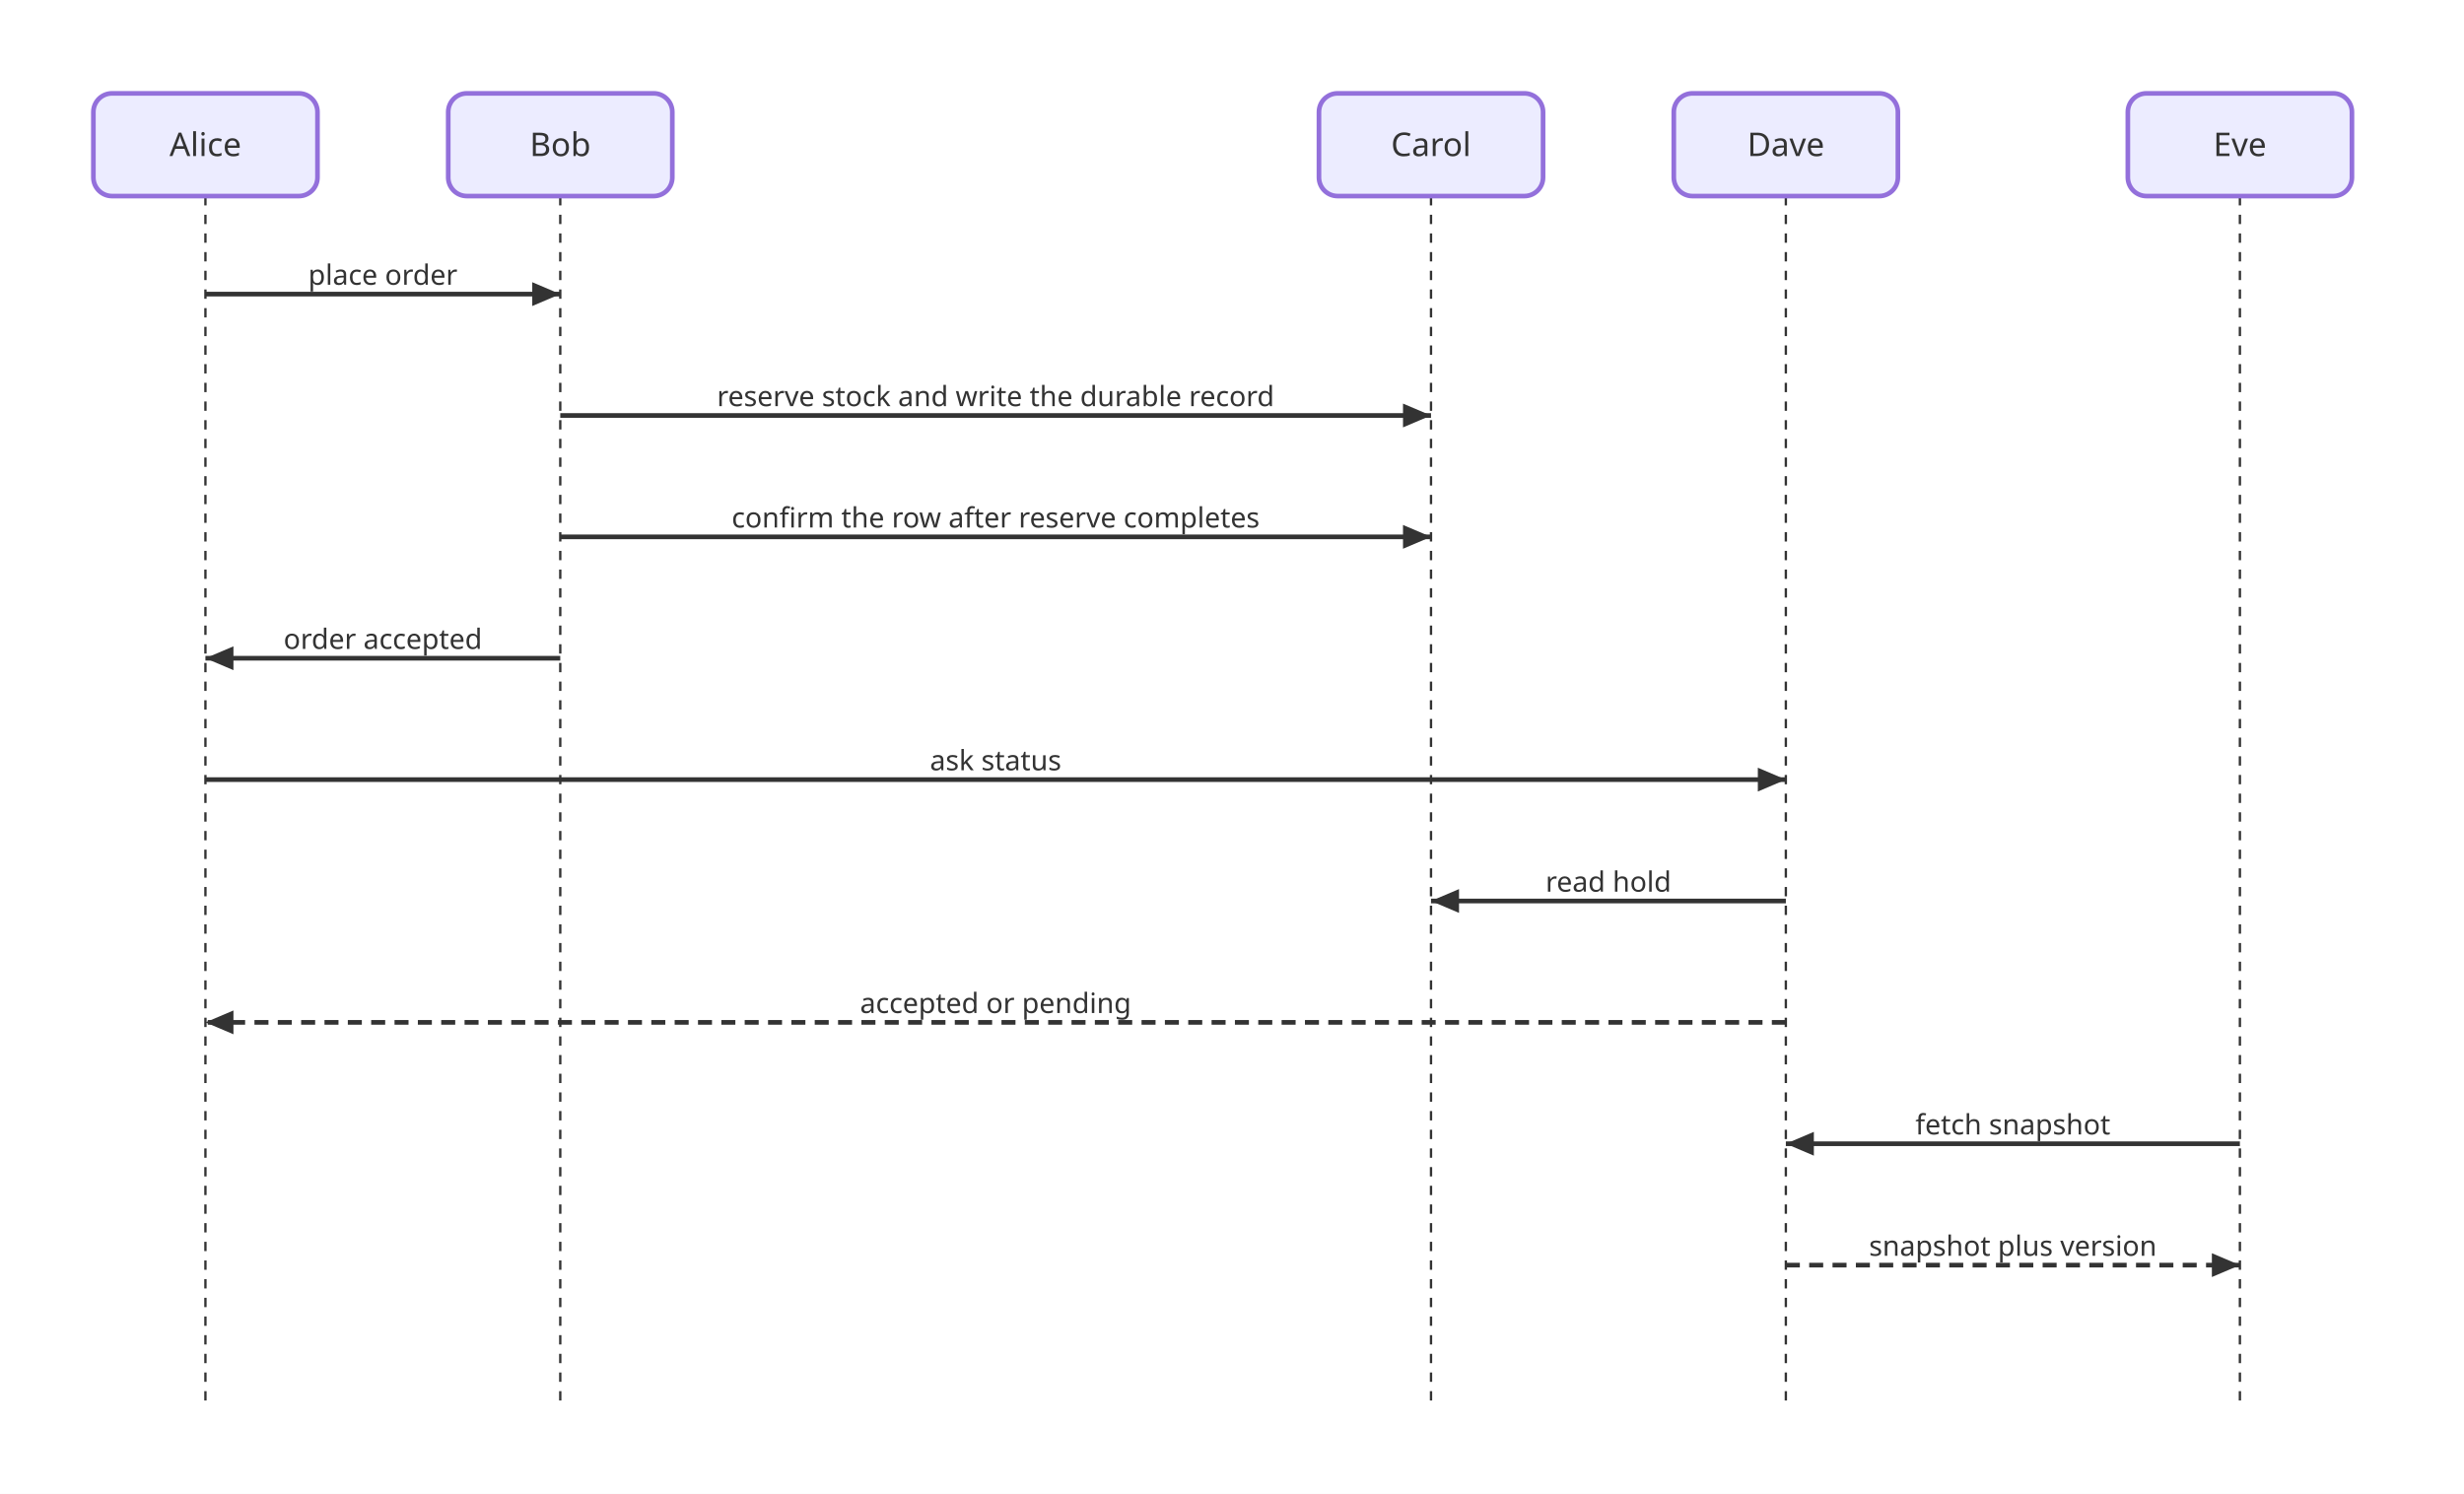
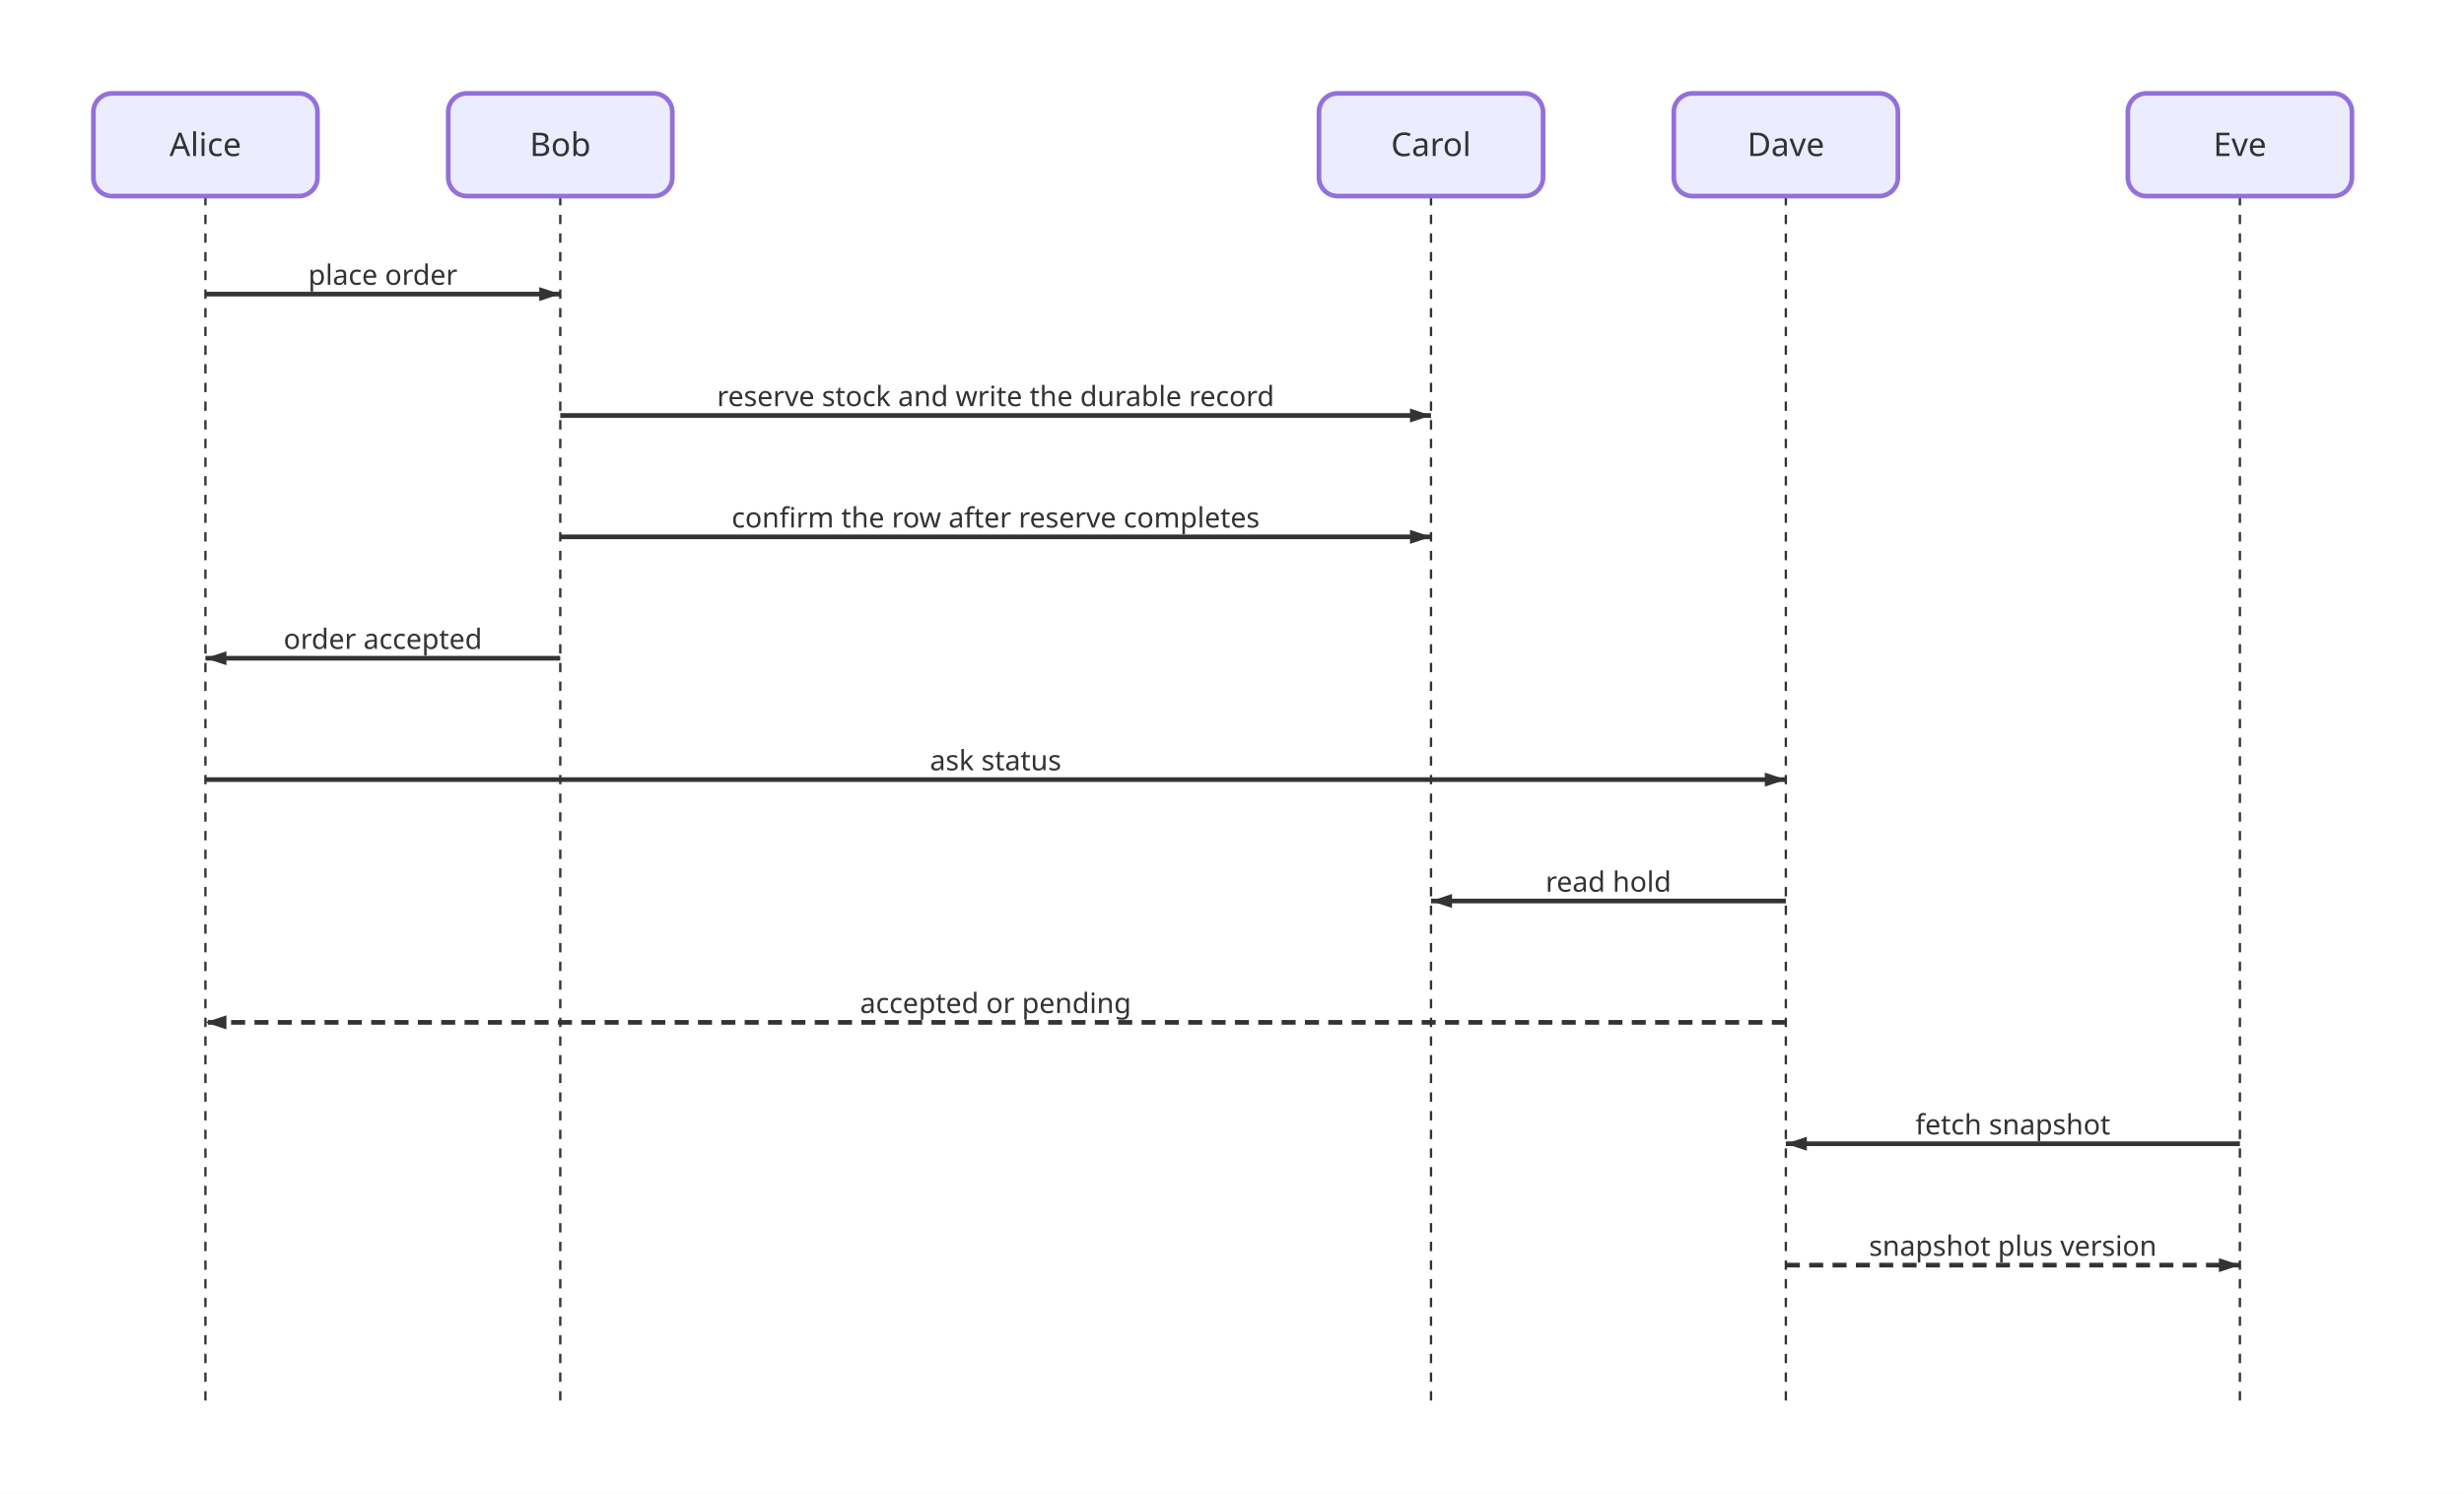
<svg xmlns="http://www.w3.org/2000/svg" width="1055.5" height="640" viewBox="0 0 1055.5 640">
  <defs>
-     <marker id="seq-head" markerWidth="12" markerHeight="10.2" refX="12" refY="5.1" orient="auto" markerUnits="userSpaceOnUse">
-       <polygon class="arrowhead" points="0 0, 12 5.1, 0 10.2" />
-     </marker>
-     <marker id="seq-tail" markerWidth="12" markerHeight="10.2" refX="12" refY="5.1" orient="auto-start-reverse" markerUnits="userSpaceOnUse">
-       <polygon class="arrowhead" points="0 0, 12 5.1, 0 10.2" />
-     </marker>
-     <marker id="seq-open" markerWidth="12" markerHeight="10.2" refX="12" refY="5.1" orient="auto" markerUnits="userSpaceOnUse">
-       <polyline class="arrow-open" points="0 0, 12 5.1, 0 10.2" fill="none" />
-     </marker>
-     <marker id="seq-cross" markerWidth="12" markerHeight="10.2" refX="12" refY="5.1" orient="auto" markerUnits="userSpaceOnUse">
-       <path class="arrow-cross" d="M 0 0 L 12 10.2 M 0 10.2 L 12 0" fill="none" />
+     <marker id="seq-head" markerWidth="9" markerHeight="6" refX="9" refY="3" orient="auto" markerUnits="userSpaceOnUse">
+       <polygon class="arrowhead" points="0 0, 9 3, 0 6" />
+     </marker>
+     <marker id="seq-tail" markerWidth="9" markerHeight="6" refX="9" refY="3" orient="auto-start-reverse" markerUnits="userSpaceOnUse">
+       <polygon class="arrowhead" points="0 0, 9 3, 0 6" />
+     </marker>
+     <marker id="seq-open" markerWidth="9" markerHeight="6" refX="9" refY="3" orient="auto" markerUnits="userSpaceOnUse">
+       <polyline class="arrow-open" points="0 0, 9 3, 0 6" fill="none" />
+     </marker>
+     <marker id="seq-cross" markerWidth="9" markerHeight="6" refX="9" refY="3" orient="auto" markerUnits="userSpaceOnUse">
+       <path class="arrow-cross" d="M 0 0 L 9 6 M 0 6 L 9 0" fill="none" />
    </marker>
  </defs>
  <style>
:root {
  --mermoid-background: #ffffff;
  --mermoid-edge-label-bg: #ffffff;
  --mermoid-font-family: sans-serif;
  --mermoid-font-size: 14px;
  --mermoid-line: #333;
  --mermoid-main-bkg: #ECECFF;
  --mermoid-node-border: #9370DB;
  --mermoid-note-bg: #ffffcc;
  --mermoid-note-border: #333333;
  --mermoid-note-text: #333333;
  --mermoid-primary: #1f77b4;
  --mermoid-primary-border: #1a5a8a;
  --mermoid-primary-text: #333;
  --mermoid-secondary: #ffffde;
  --mermoid-secondary-border: #aaaa33;
  --mermoid-secondary-text: #333;
  --mermoid-selection: #333;
  --mermoid-tertiary: #f4f4f4;
  --mermoid-tertiary-border: #cccccc;
  --mermoid-tertiary-text: #333;
  --mermoid-text: #333;
}
.diagram-bg {
  fill: #ffffff;
  stroke: none;
}
.node-shape {
  fill: #ECECFF;
  stroke: #9370DB;
  stroke-width: 2;
}
.node-label {
  fill: #333;
  font-family: sans-serif;
  font-size: 14px;
}
.edge-line {
  stroke: #333;
  stroke-width: 2;
}
.edge-label {
  fill: #333;
  font-family: sans-serif;
  font-size: 12px;
}
.edge-label-bg {
  fill: #ffffff;
}
.note-rect {
  fill: #ffffcc;
  stroke: #333333;
  stroke-width: 1;
  stroke-dasharray: 4,2;
}
.note-text {
  fill: #333333;
  font-family: sans-serif;
  font-size: 12px;
}
.note-connector {
  stroke: #333333;
  stroke-width: 1;
  stroke-dasharray: 4,2;
}
.subgraph-rect {
  fill: none;
  stroke: #9370DB;
  stroke-width: 1;
  stroke-dasharray: 6,3;
}
.subgraph-label {
  fill: #333;
  font-family: sans-serif;
  font-size: 14px;
}
.edge-thick .edge-line {
  stroke-width: 3;
}
.edge-dotted .edge-line {
  stroke-dasharray: 5,5;
}
.edge-dotted-open .edge-line {
  stroke-dasharray: 5,5;
}
.arrowhead {
  fill: #333;
}
.arrow-open {
  fill: none;
  stroke: #333;
  stroke-width: 2;
}
.arrow-cross {
  fill: none;
  stroke: #333;
  stroke-width: 2;
}
.actor-box {
  fill: #ECECFF;
  stroke: #9370DB;
  stroke-width: 2;
}
.actor-label {
  fill: #333;
  font-family: sans-serif;
  font-size: 14px;
}
.actor-figure {
  fill: none;
  stroke: #9370DB;
  stroke-width: 2;
}
.lifeline {
  stroke: #333;
  stroke-width: 1;
  fill: none;
  stroke-dasharray: 4,4;
}
.message-line {
  stroke: #333;
  stroke-width: 2;
  fill: none;
}
.message-dashed .message-line {
  stroke-dasharray: 6,4;
}
.message-label {
  fill: #333;
  font-family: sans-serif;
  font-size: 12px;
}
.activation {
  fill: #333;
  stroke: none;
  fill-opacity: 0.25;
}
.fragment-frame {
  fill: none;
  stroke: #9370DB;
  stroke-width: 1;
}
+ .fragment-tab {
+   fill: #ECECFF;
+   stroke: #9370DB;
+   stroke-width: 1;
+ }
.fragment-label {
  fill: #333;
  font-family: sans-serif;
  font-size: 12px;
}
.fragment-divider {
  stroke: #9370DB;
  stroke-width: 1;
  fill: none;
}
.start-end .node-shape {
  fill: #333;
  stroke: #333;
}
</style>
  <rect class="diagram-bg" x="0" y="0" width="1055.5" height="640" />
  <line id="lifeline-Alice" class="lifeline" x1="88" y1="84" x2="88" y2="600" />
  <line id="lifeline-Bob" class="lifeline" x1="240" y1="84" x2="240" y2="600" />
  <line id="lifeline-Carol" class="lifeline" x1="613" y1="84" x2="613" y2="600" />
  <line id="lifeline-Dave" class="lifeline" x1="765" y1="84" x2="765" y2="600" />
  <line id="lifeline-Eve" class="lifeline" x1="959.5" y1="84" x2="959.5" y2="600" />
  <g id="message-0" class="message message-solid">
    <path class="message-line" d="M 88 126 L 240 126" fill="none" marker-end="url(#seq-head)" />
    <text class="message-label" x="164" y="122" text-anchor="middle">place order</text>
  </g>
  <g id="message-1" class="message message-solid">
    <path class="message-line" d="M 240 178 L 613 178" fill="none" marker-end="url(#seq-head)" />
    <text class="message-label" x="426.5" y="174" text-anchor="middle">reserve stock and write the durable record</text>
  </g>
  <g id="message-2" class="message message-solid">
    <path class="message-line" d="M 240 230 L 613 230" fill="none" marker-end="url(#seq-head)" />
    <text class="message-label" x="426.5" y="226" text-anchor="middle">confirm the row after reserve completes</text>
  </g>
  <g id="message-3" class="message message-solid">
    <path class="message-line" d="M 240 282 L 88 282" fill="none" marker-end="url(#seq-head)" />
    <text class="message-label" x="164" y="278" text-anchor="middle">order accepted</text>
  </g>
  <g id="message-4" class="message message-solid">
    <path class="message-line" d="M 88 334 L 765 334" fill="none" marker-end="url(#seq-head)" />
    <text class="message-label" x="426.5" y="330" text-anchor="middle">ask status</text>
  </g>
  <g id="message-5" class="message message-solid">
    <path class="message-line" d="M 765 386 L 613 386" fill="none" marker-end="url(#seq-head)" />
    <text class="message-label" x="689" y="382" text-anchor="middle">read hold</text>
  </g>
  <g id="message-6" class="message message-dashed">
    <path class="message-line" d="M 765 438 L 88 438" fill="none" marker-end="url(#seq-head)" />
    <text class="message-label" x="426.5" y="434" text-anchor="middle">accepted or pending</text>
  </g>
  <g id="message-7" class="message message-solid">
    <path class="message-line" d="M 959.5 490 L 765 490" fill="none" marker-end="url(#seq-head)" />
    <text class="message-label" x="862.25" y="486" text-anchor="middle">fetch snapshot</text>
  </g>
  <g id="message-8" class="message message-dashed">
    <path class="message-line" d="M 765 542 L 959.5 542" fill="none" marker-end="url(#seq-head)" />
    <text class="message-label" x="862.25" y="538" text-anchor="middle">snapshot plus version</text>
  </g>
  <g id="actor-Alice" class="actor">
    <rect class="actor-box" x="40" y="40" width="96" height="44" rx="8" />
    <text class="actor-label" x="88" y="62" text-anchor="middle" dominant-baseline="middle">Alice</text>
  </g>
  <g id="actor-Bob" class="actor">
    <rect class="actor-box" x="192" y="40" width="96" height="44" rx="8" />
    <text class="actor-label" x="240" y="62" text-anchor="middle" dominant-baseline="middle">Bob</text>
  </g>
  <g id="actor-Carol" class="actor">
    <rect class="actor-box" x="565" y="40" width="96" height="44" rx="8" />
    <text class="actor-label" x="613" y="62" text-anchor="middle" dominant-baseline="middle">Carol</text>
  </g>
  <g id="actor-Dave" class="actor">
    <rect class="actor-box" x="717" y="40" width="96" height="44" rx="8" />
    <text class="actor-label" x="765" y="62" text-anchor="middle" dominant-baseline="middle">Dave</text>
  </g>
  <g id="actor-Eve" class="actor">
    <rect class="actor-box" x="911.5" y="40" width="96" height="44" rx="8" />
    <text class="actor-label" x="959.5" y="62" text-anchor="middle" dominant-baseline="middle">Eve</text>
  </g>
</svg>
